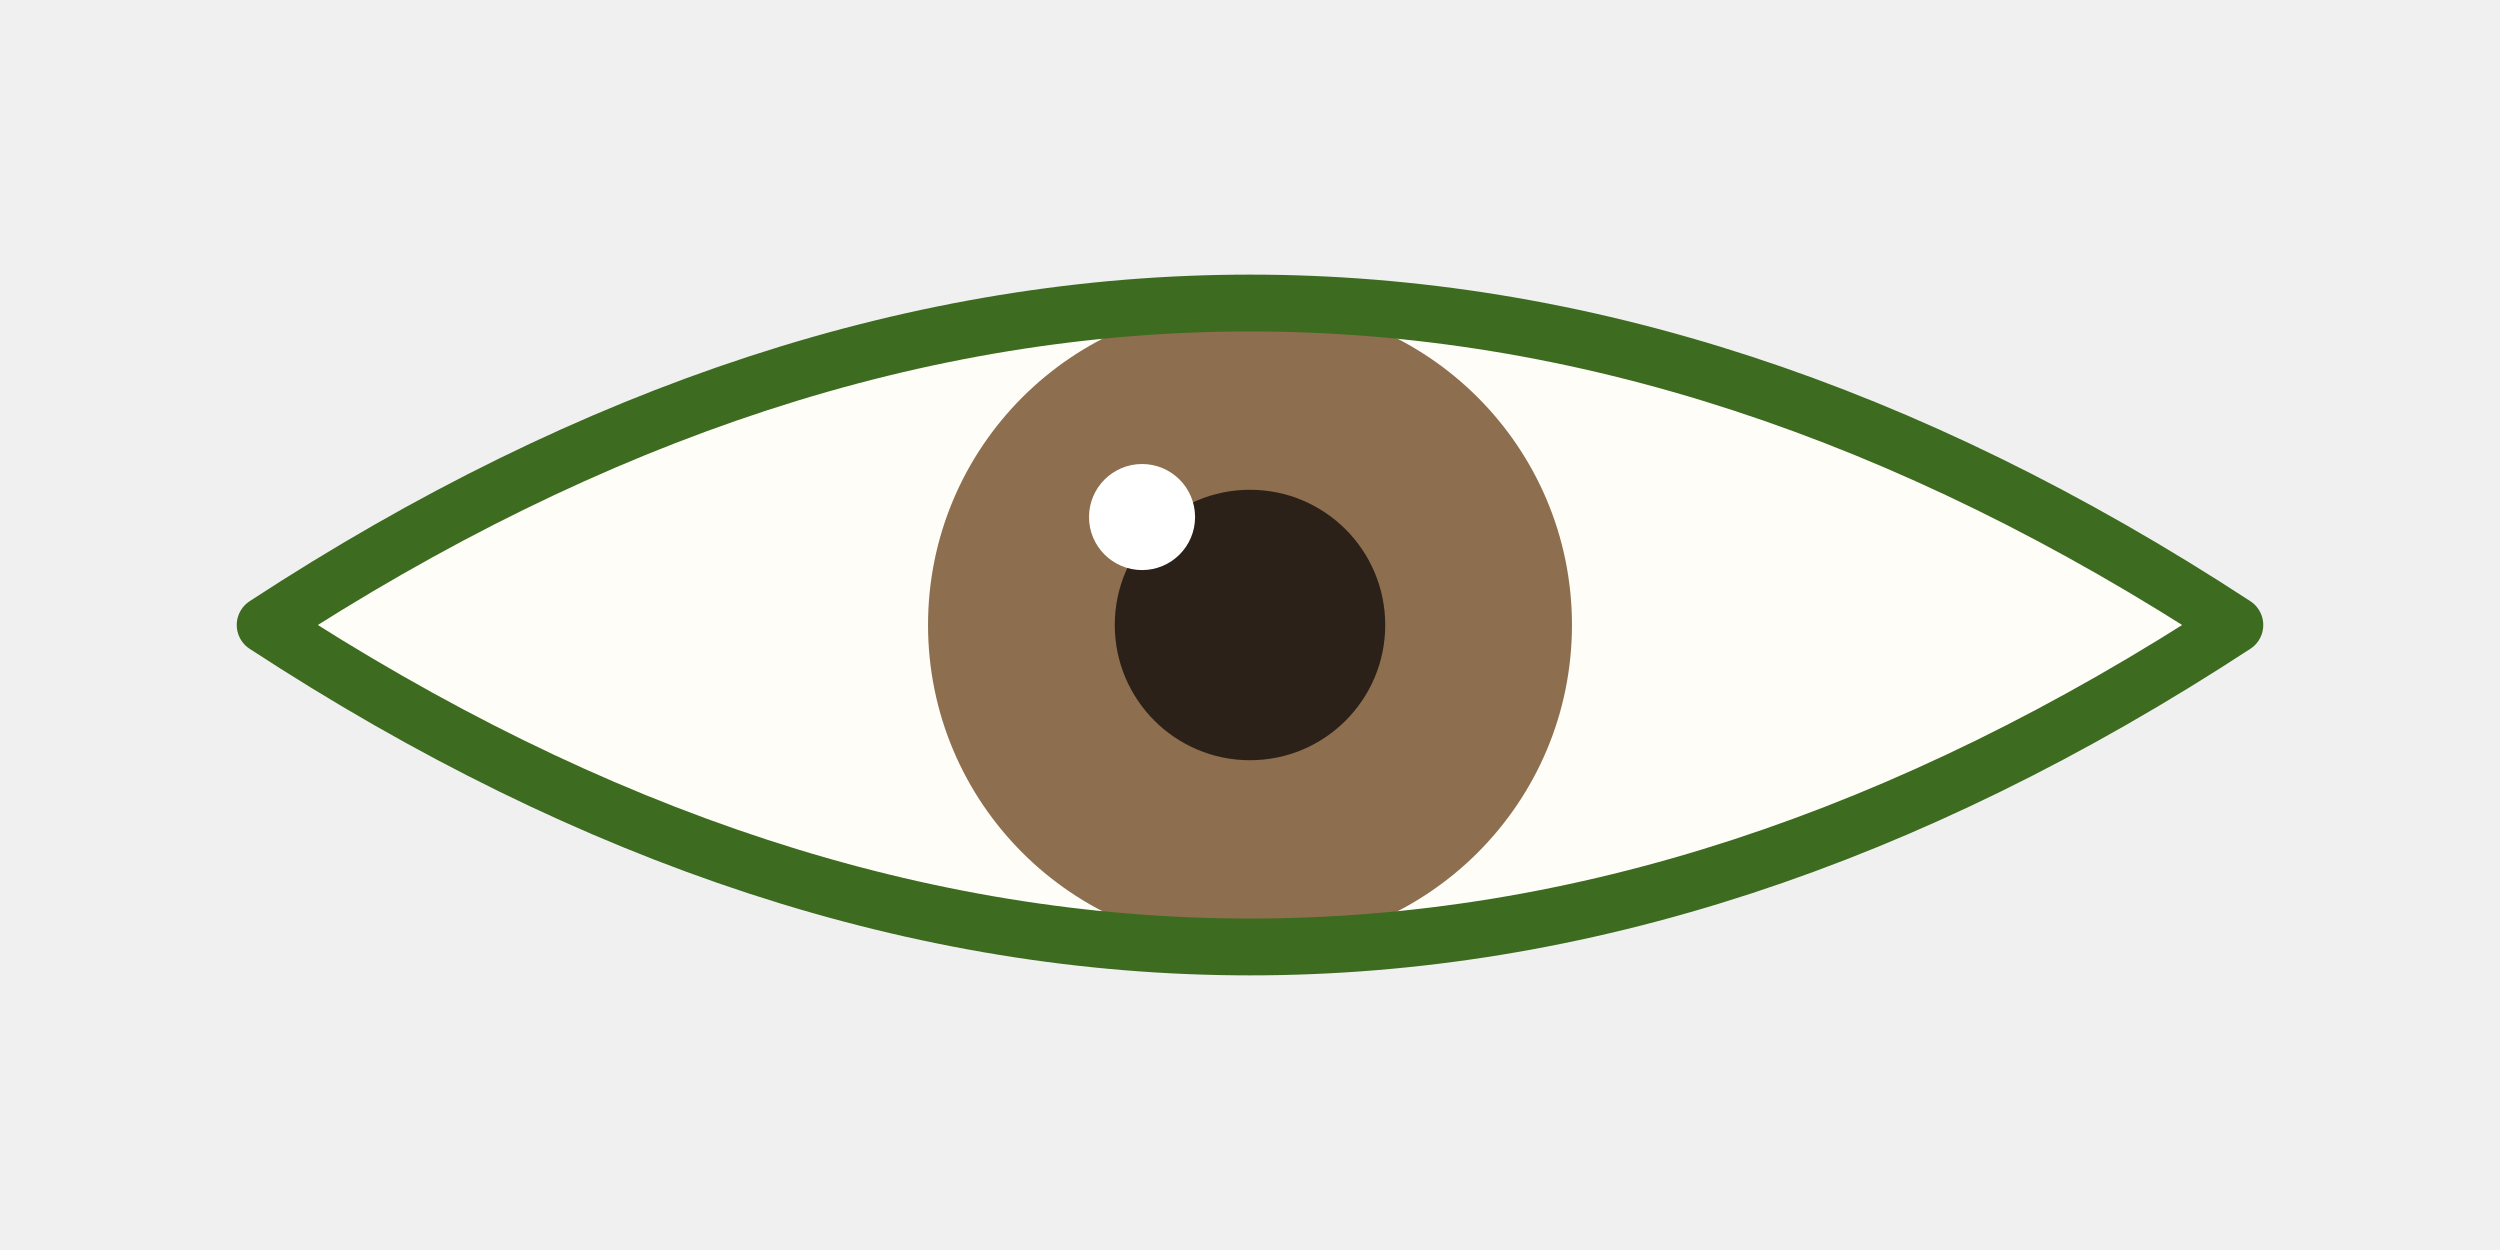
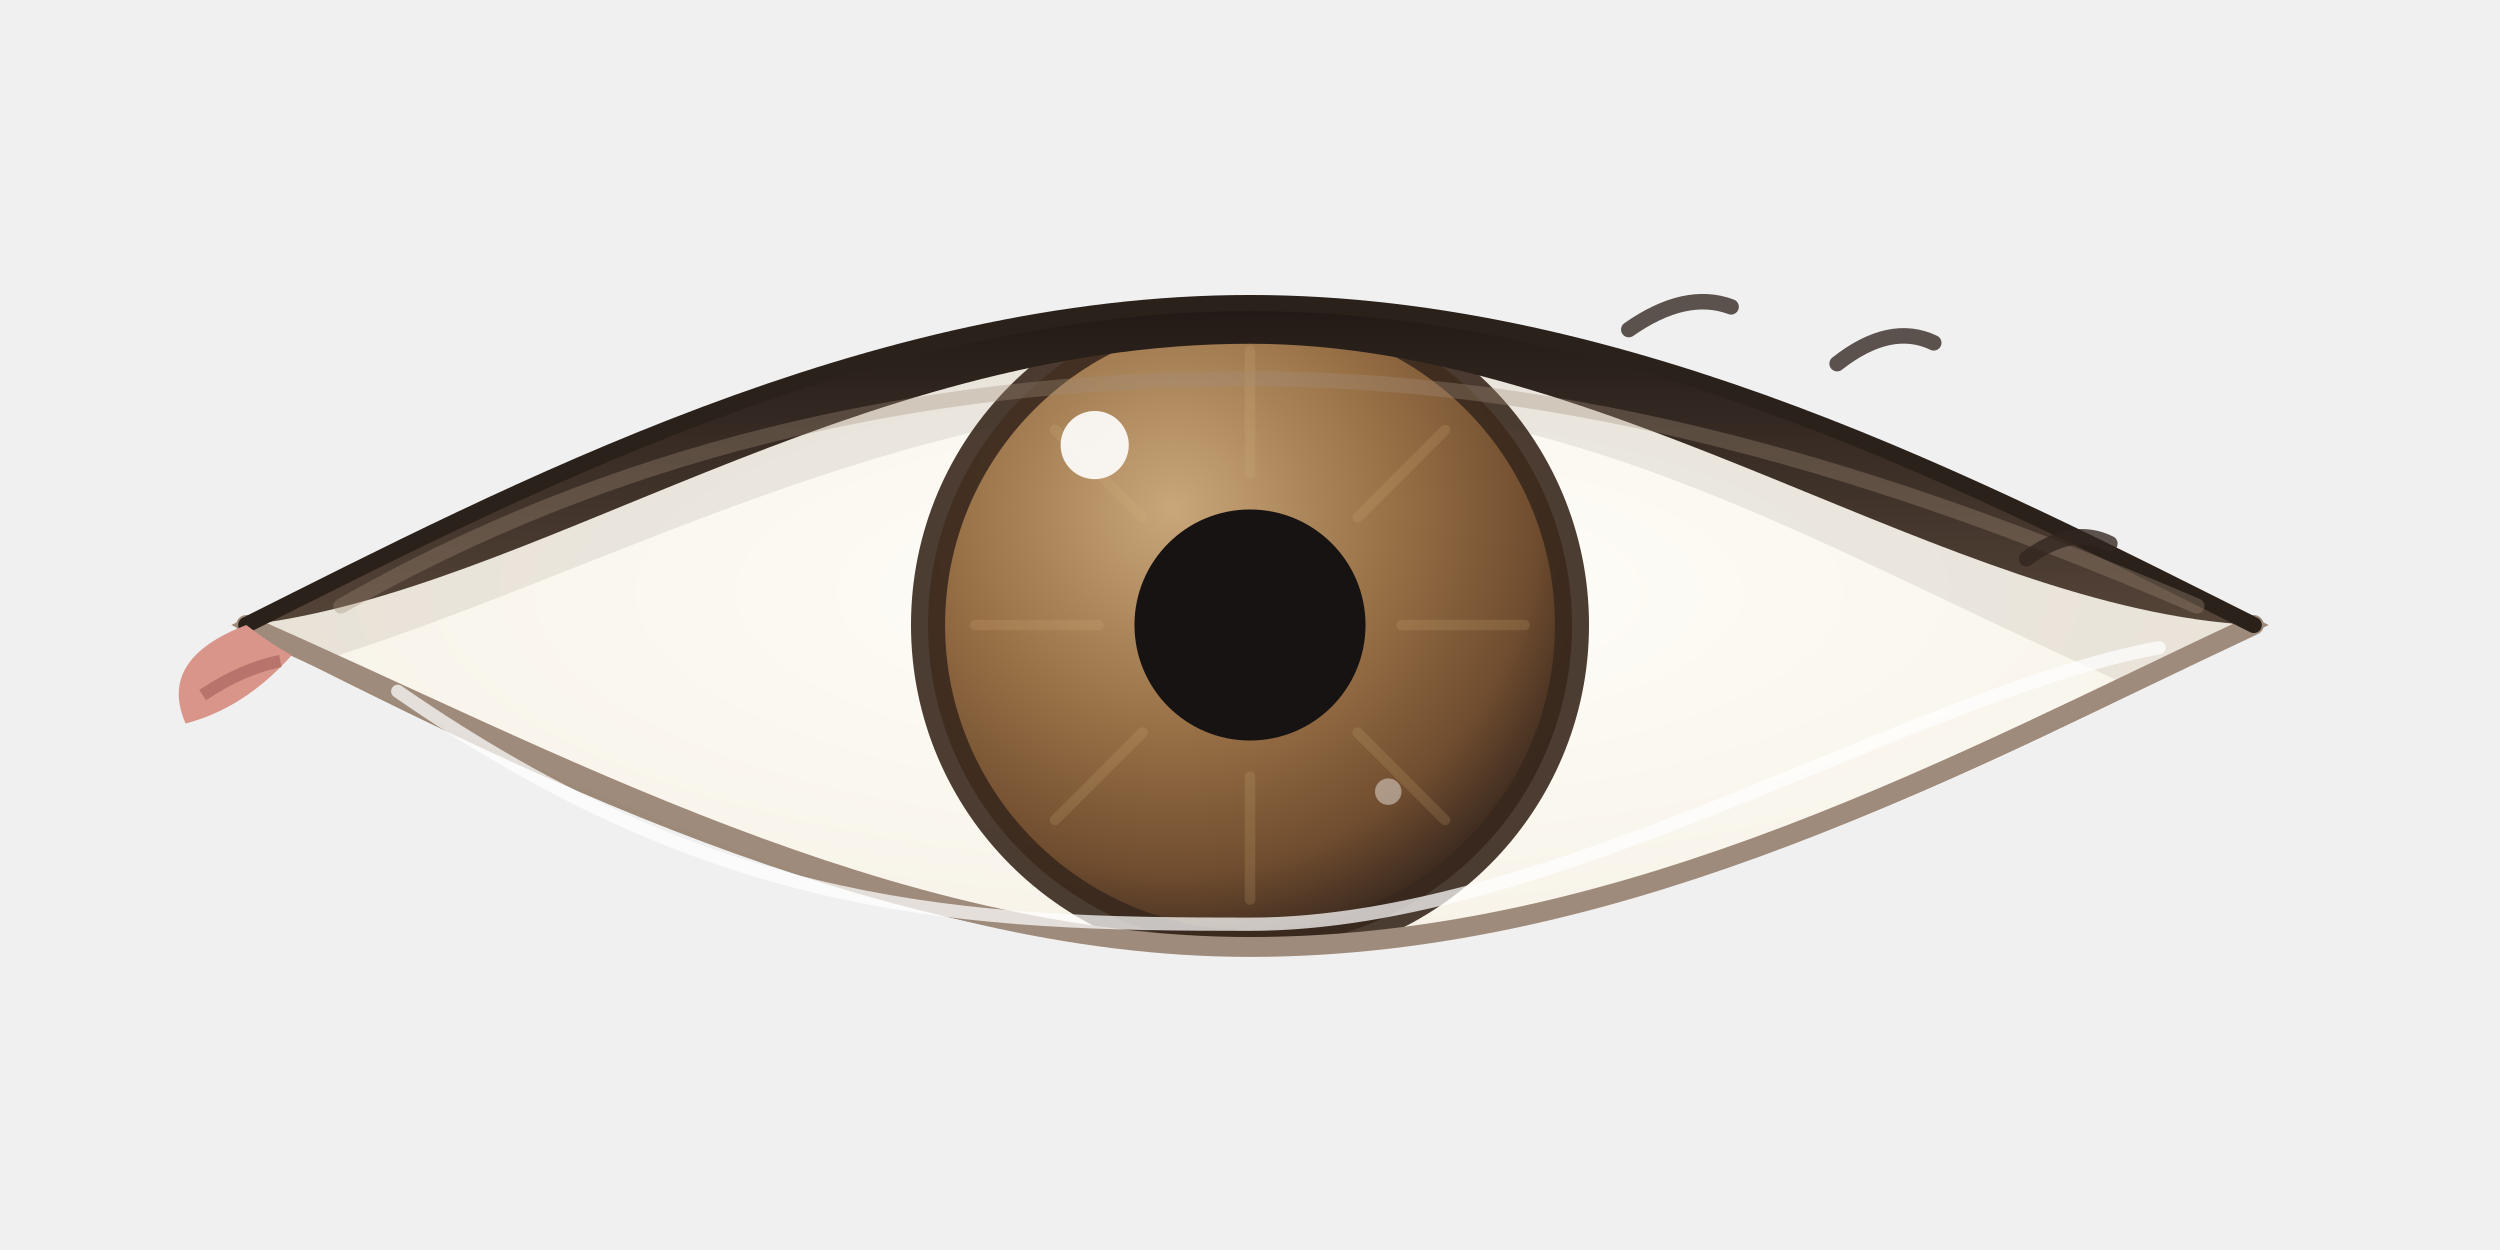
- <svg xmlns="http://www.w3.org/2000/svg" viewBox="0 0 132 66">
+ <svg xmlns="http://www.w3.org/2000/svg" viewBox="0 0 132 66" role="img" aria-label="eye cover-open">
  <defs>
-     <clipPath id="clip-eye-cover-open">
-       <path d="M14 33 Q66 -1 118 33 Q66 67 14 33 Z" />
+     <clipPath id="clip_cover_open">
+       <path d="M13 33 C27 26 46 16 66 16 C86 16 105 26 119 33 C105 40 86 50 66 50 C46 50 27 40 13 33 Z" />
    </clipPath>
+     <radialGradient id="sclera_cover_open" cx="52%" cy="45%" r="65%">
+       <stop offset="0" stop-color="#fffefa" />
+       <stop offset=".78" stop-color="#f8f4ea" />
+       <stop offset="1" stop-color="#e8ddd1" />
+     </radialGradient>
+     <radialGradient id="iris_cover_open" cx="38%" cy="32%" r="69%">
+       <stop offset="0" stop-color="#c9a77a" />
+       <stop offset=".5" stop-color="#987046" />
+       <stop offset=".82" stop-color="#704d2f" />
+       <stop offset="1" stop-color="#3f2c20" />
+     </radialGradient>
+     <linearGradient id="lash_cover_open" x1="0" y1="0" x2="0" y2="1">
+       <stop stop-color="#211915" />
+       <stop offset="1" stop-color="#554438" />
+     </linearGradient>
  </defs>
-   <path d="M14 33 Q66 -1 118 33 Q66 67 14 33 Z" fill="#fffdf8" />
-   <g clip-path="url(#clip-eye-cover-open)">
-     <circle cx="66" cy="33" r="17" fill="#8d6e4f" />
-     <circle cx="66" cy="33" r="7.14" fill="#2b2118" />
-     <circle cx="60.3" cy="27.3" r="2.8" fill="#fff" />
+   <path d="M13 33 C27 26 46 16 66 16 C86 16 105 26 119 33 C105 40 86 50 66 50 C46 50 27 40 13 33 Z" fill="url(#sclera_cover_open)" stroke="#9d8978" stroke-width=".7" />
+   <g clip-path="url(#clip_cover_open)">
+     <path d="M13 33 C27 26 46 16 66 16 C86 16 105 26 119 33 L119 39 C99 31 86 21 66 21 C46 21 29 32 13 36Z" fill="#715b4d" opacity=".12" />
+     <circle cx="66" cy="33" r="17" fill="url(#iris_cover_open)" />
+     <g stroke="#d5b17c" stroke-width=".55" opacity=".18" stroke-linecap="round">
+       <path d="M74 33L80.5 33 M71.68 38.68L76.295 43.295 M66 41V47.5 M60.32 38.68L55.705 43.295 M58 33H51.5 M60.32 27.32L55.705 22.705 M66 25V18.5 M71.68 27.32L76.295 22.705" />
+     </g>
+     <circle cx="66" cy="33" r="17" fill="none" stroke="#39281d" stroke-width="1.8" opacity=".9" />
+     <circle cx="66" cy="33" r="6.1" fill="#171312" />
+     <circle cx="57.8" cy="23.5" r="1.8" fill="#fff" opacity=".9" />
+     <circle cx="73.3" cy="41.8" r=".7" fill="#fff" opacity=".42" />
  </g>
-   <path d="M14 33 Q66 -1 118 33 Q66 67 14 33 Z" fill="none" stroke="#3d6b1f" stroke-width="3" stroke-linejoin="round" />
+   <path d="M13 33 C29 40 47 50 66 50 C86 50 104 40 119 33" fill="none" stroke="#9f8b7b" stroke-width="1.05" stroke-linecap="round" />
+   <path d="M21 36.5 C38 48.3 51 48.8 66 48.8 C82 48.8 101 36.6 114 34.2" fill="none" stroke="#fff" stroke-width=".7" opacity=".72" stroke-linecap="round" />
+   <path d="M13 33 C27 26 46 16 66 16 C86 16 105 26 119 33 C103 32.2 85 18.15 66 18.15 C45 18.15 28 31.3 13 33Z" fill="url(#lash_cover_open)" />
+   <path d="M13 33 C27 26 46 16 66 16 C86 16 105 26 119 33" fill="none" stroke="#2b211b" stroke-width=".85" stroke-linecap="round" />
+   <path d="M18 32 C32 24 48 20 66 20 C85 20 102 26 116 32" fill="none" stroke="#a28c79" stroke-width=".8" opacity=".34" stroke-linecap="round" />
+   <g fill="none" stroke="#31251f" stroke-width=".82" stroke-linecap="round" opacity=".78">
+     <path d="M86 17.4q3-2.1 5.4-1.2 M97 19.2q2.8-2.2 5.1-1.1 M107 29.5q2.4-1.8 4.4-.8" />
+   </g>
+   <path d="M13 33 q-4.7 1.8-3.2 5.2 3.1-.8 5.6-3.6-1.1-.6-2.4-1.6Z" fill="#d99589" />
+   <path d="M10.7 36.7q2.1-1.4 4.1-1.8" fill="none" stroke="#b8736c" stroke-width=".65" />
</svg>
